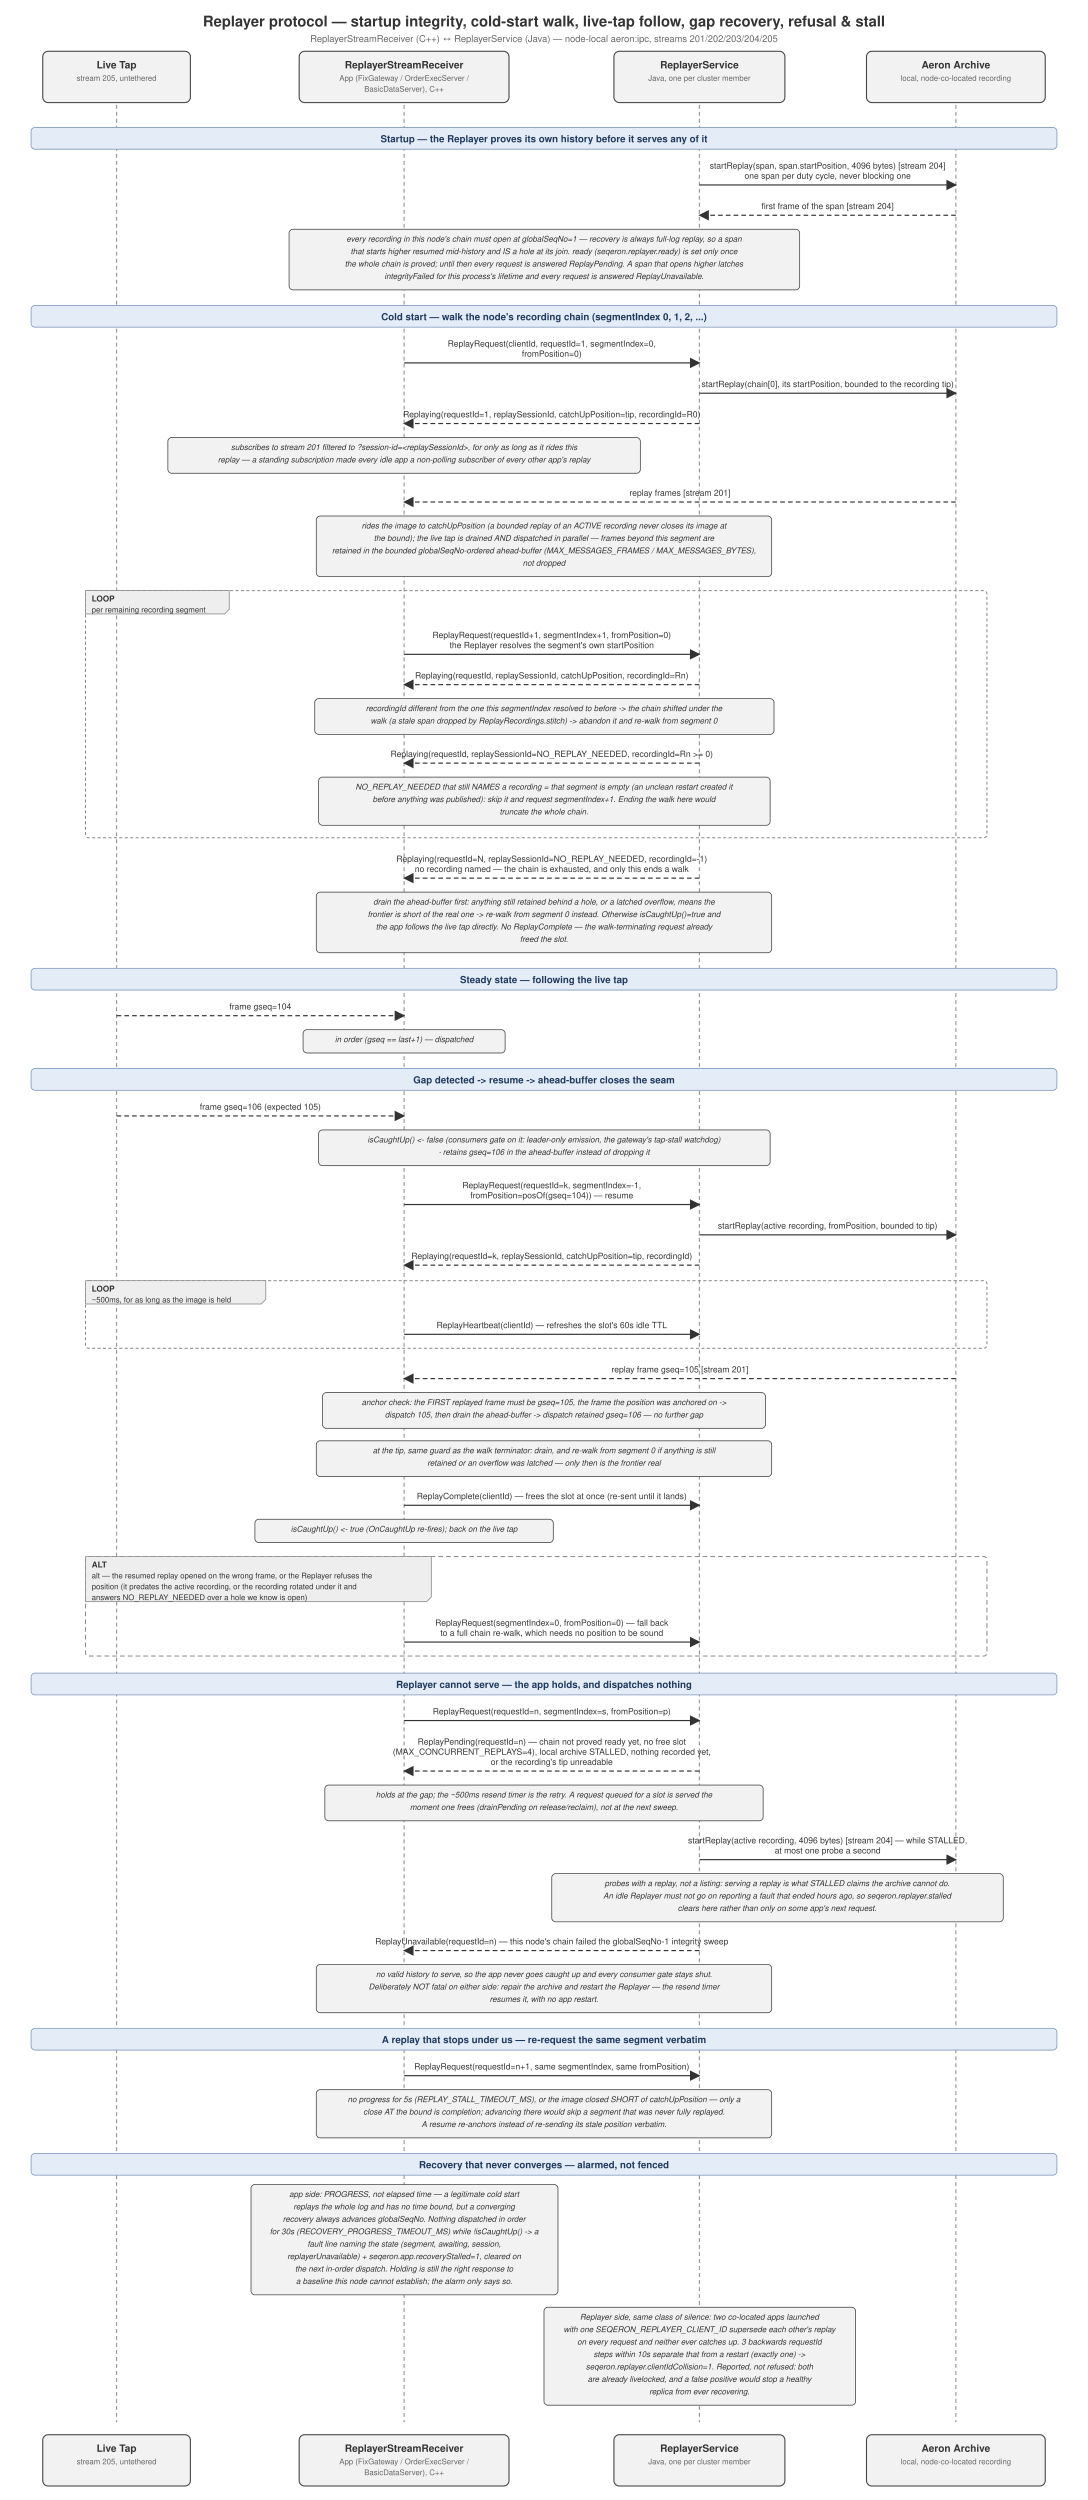
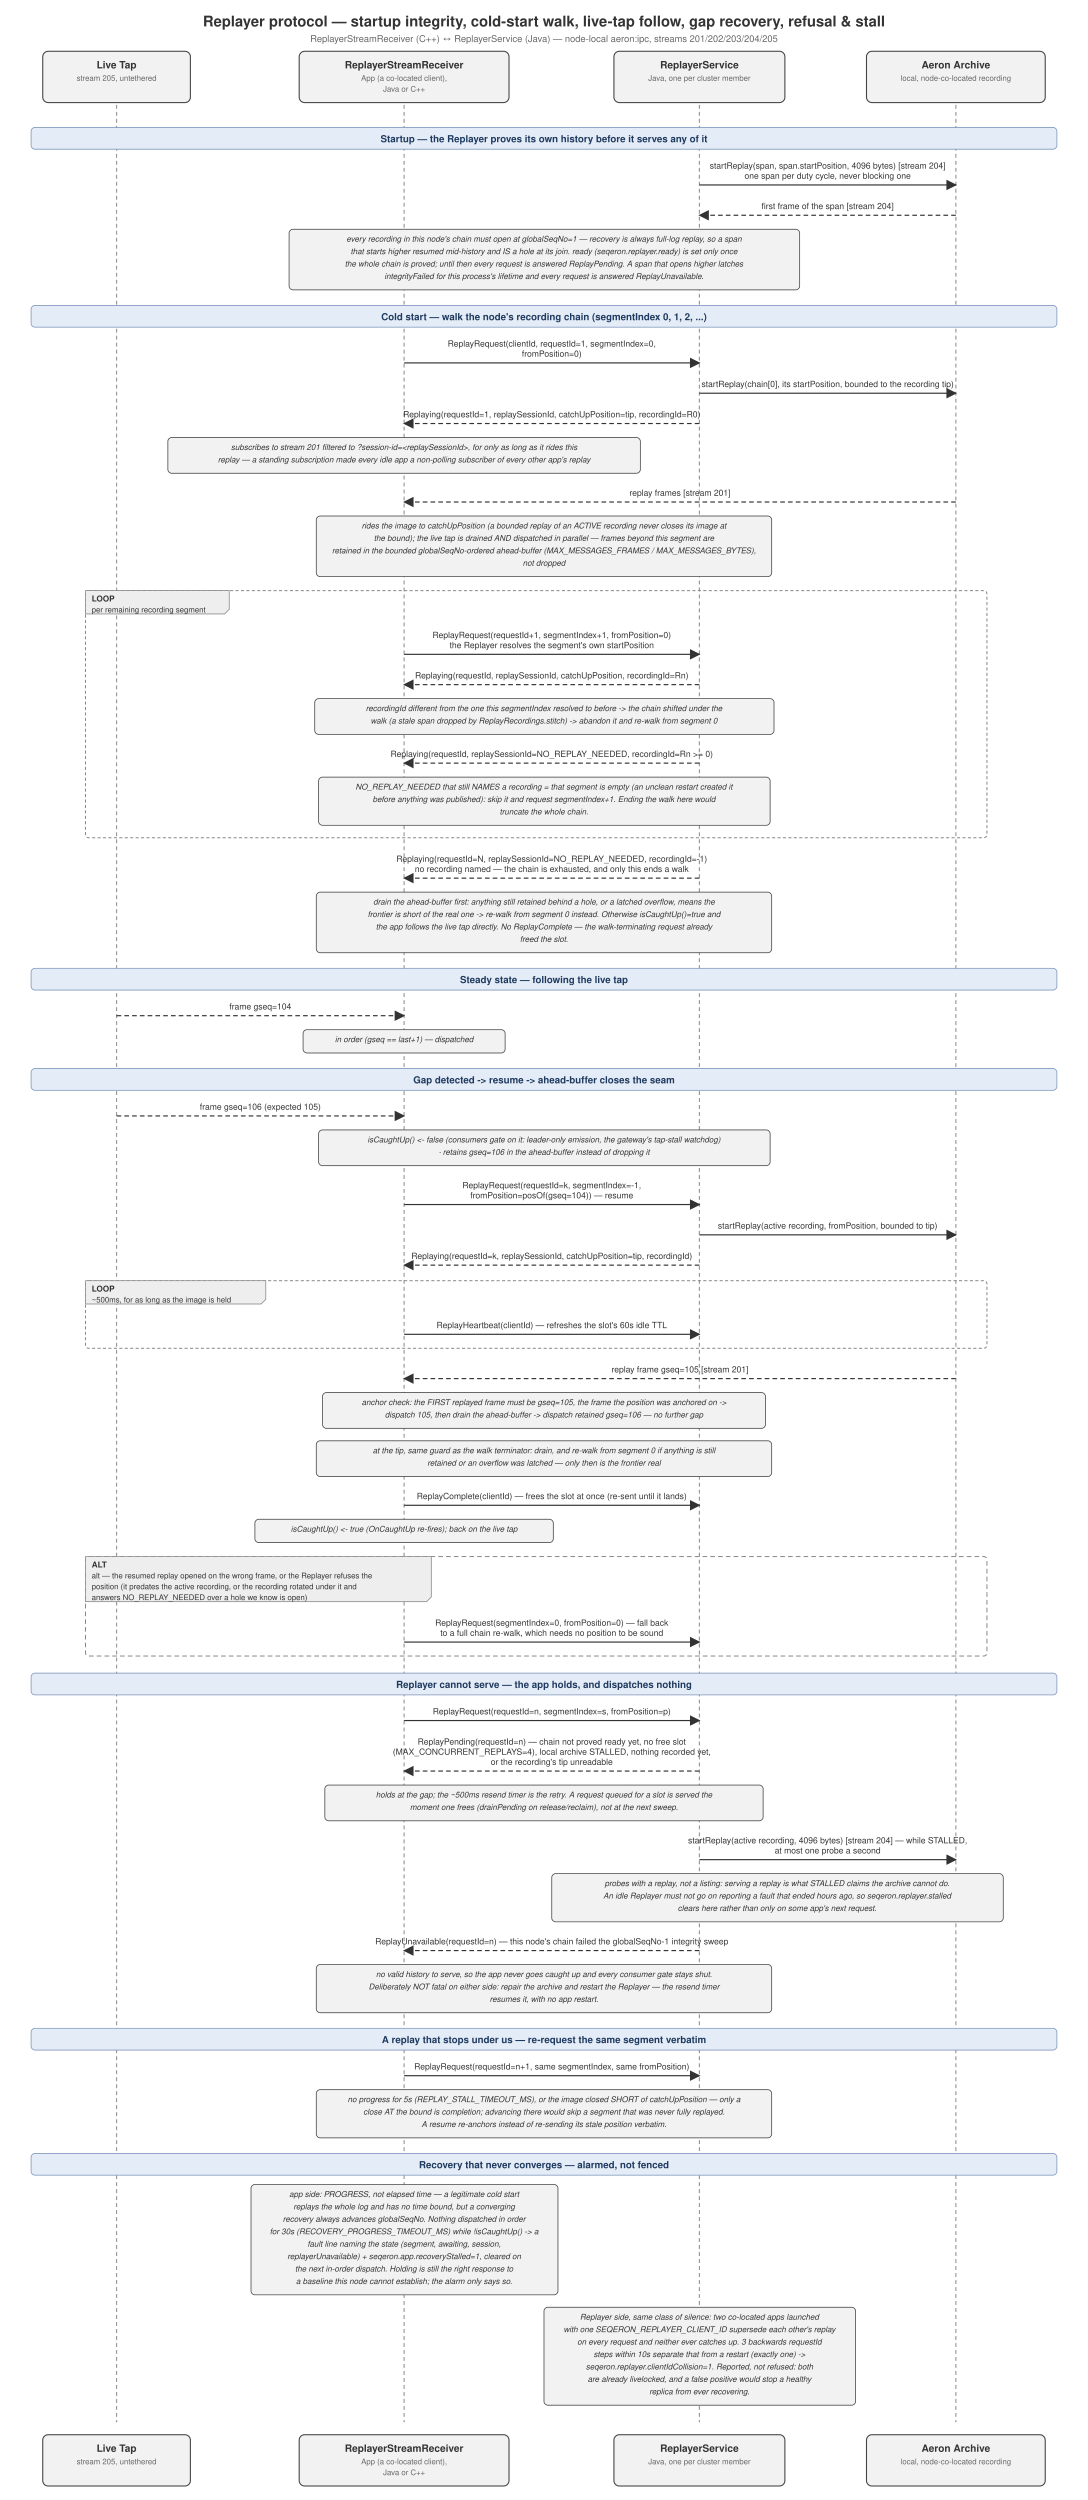
<svg xmlns="http://www.w3.org/2000/svg" width="1400" height="3217" viewBox="0 0 1400 3217" font-family="Helvetica, Arial, sans-serif">
  <rect x="0" y="0" width="1400" height="3217" fill="#ffffff" />
  <defs>
    <marker id="arrow" viewBox="0 0 10 10" refX="9" refY="5" markerWidth="9" markerHeight="9" orient="auto-start-reverse">
      <path d="M0,0 L10,5 L0,10 z" fill="#333333" />
    </marker>
  </defs>
  <text x="700" y="34" text-anchor="middle" font-size="19" font-weight="bold" fill="#333333">Replayer protocol — startup integrity, cold-start walk, live-tap follow, gap recovery, refusal &amp; stall</text>
  <text x="700" y="54" text-anchor="middle" font-size="12" fill="#666666">ReplayerStreamReceiver (C++) ↔ ReplayerService (Java) — node-local aeron:ipc, streams 201/202/203/204/205</text>
  <line x1="150" y1="126" x2="150" y2="3117" stroke="#999999" stroke-width="1.5" stroke-dasharray="5,4" />
  <line x1="520" y1="126" x2="520" y2="3117" stroke="#999999" stroke-width="1.5" stroke-dasharray="5,4" />
  <line x1="900" y1="126" x2="900" y2="3117" stroke="#999999" stroke-width="1.5" stroke-dasharray="5,4" />
  <line x1="1230" y1="126" x2="1230" y2="3117" stroke="#999999" stroke-width="1.5" stroke-dasharray="5,4" />
  <rect x="110" y="760" width="1160" height="318" fill="none" stroke="#888888" stroke-width="1.3" stroke-dasharray="4,3" rx="4" />
  <path d="M110,760 h185 v24 l-6,6 h-179 z" fill="#eeeeee" stroke="#888888" stroke-width="1" />
  <text x="118" y="774" font-size="10.5" font-weight="bold" fill="#333333">LOOP</text>
  <text x="118" y="788" font-size="10" fill="#333333">per remaining recording segment</text>
  <rect x="110" y="1648" width="1160" height="87" fill="none" stroke="#888888" stroke-width="1.3" stroke-dasharray="4,3" rx="4" />
  <path d="M110,1648 h232 v24 l-6,6 h-226 z" fill="#eeeeee" stroke="#888888" stroke-width="1" />
  <text x="118" y="1662" font-size="10.5" font-weight="bold" fill="#333333">LOOP</text>
  <text x="118" y="1676" font-size="10" fill="#333333">~500ms, for as long as the image is held</text>
  <rect x="110" y="2003" width="1160" height="128" fill="none" stroke="#888888" stroke-width="1.3" stroke-dasharray="6,4" rx="4" />
  <path d="M110,2003 h445 v52 l-6,6 h-439 z" fill="#eeeeee" stroke="#888888" stroke-width="1" />
  <text x="118" y="2017" font-size="10.5" font-weight="bold" fill="#333333">ALT</text>
  <text x="118" y="2031" font-size="10" fill="#333333">alt — the resumed replay opened on the wrong frame, or the Replayer refuses the</text>
  <text x="118" y="2045" font-size="10" fill="#333333">position (it predates the active recording, or the recording rotated under it and</text>
  <text x="118" y="2059" font-size="10" fill="#333333">answers NO_REPLAY_NEEDED over a hole we know is open)</text>
  <rect x="40" y="164" width="1320" height="28" rx="5" fill="#e4ecf7" stroke="#7a93b8" stroke-width="1" />
  <text x="700" y="183" text-anchor="middle" font-size="12.5" font-weight="bold" fill="#1f3a5f">Startup — the Replayer proves its own history before it serves any of it</text>
  <line x1="900" y1="238" x2="1230" y2="238" stroke="#333333" stroke-width="1.5" marker-end="url(#arrow)" />
  <text x="1065" y="217" text-anchor="middle" font-size="11" fill="#333333">startReplay(span, span.startPosition, 4096 bytes) [stream 204]</text>
  <text x="1065" y="230" text-anchor="middle" font-size="11" fill="#333333">one span per duty cycle, never blocking one</text>
  <line x1="1230" y1="277" x2="900" y2="277" stroke="#333333" stroke-width="1.5" stroke-dasharray="6,4" marker-end="url(#arrow)" />
  <text x="1065" y="269" text-anchor="middle" font-size="11" fill="#333333">first frame of the span [stream 204]</text>
  <rect x="372" y="295" width="657" height="78" rx="5" fill="#f2f2f2" stroke="#444444" stroke-width="1" />
  <text x="700" y="311" text-anchor="middle" font-size="10.3" font-style="italic" fill="#333333">every recording in this node's chain must open at globalSeqNo=1 — recovery is always full-log replay, so a span</text>
  <text x="700" y="327" text-anchor="middle" font-size="10.3" font-style="italic" fill="#333333">that starts higher resumed mid-history and IS a hole at its join. ready (seqeron.replayer.ready) is set only once</text>
  <text x="700" y="343" text-anchor="middle" font-size="10.3" font-style="italic" fill="#333333">the whole chain is proved; until then every request is answered ReplayPending. A span that opens higher latches</text>
  <text x="700" y="359" text-anchor="middle" font-size="10.3" font-style="italic" fill="#333333">integrityFailed for this process's lifetime and every request is answered ReplayUnavailable.</text>
  <rect x="40" y="393" width="1320" height="28" rx="5" fill="#e4ecf7" stroke="#7a93b8" stroke-width="1" />
  <text x="700" y="412" text-anchor="middle" font-size="12.5" font-weight="bold" fill="#1f3a5f">Cold start — walk the node's recording chain (segmentIndex 0, 1, 2, ...)</text>
  <line x1="520" y1="467" x2="900" y2="467" stroke="#333333" stroke-width="1.5" marker-end="url(#arrow)" />
  <text x="710" y="446" text-anchor="middle" font-size="11" fill="#333333">ReplayRequest(clientId, requestId=1, segmentIndex=0,</text>
  <text x="710" y="459" text-anchor="middle" font-size="11" fill="#333333">fromPosition=0)</text>
  <line x1="900" y1="506" x2="1230" y2="506" stroke="#333333" stroke-width="1.5" marker-end="url(#arrow)" />
  <text x="1065" y="498" text-anchor="middle" font-size="11" fill="#333333">startReplay(chain[0], its startPosition, bounded to the recording tip)</text>
  <line x1="900" y1="545" x2="520" y2="545" stroke="#333333" stroke-width="1.5" stroke-dasharray="6,4" marker-end="url(#arrow)" />
  <text x="710" y="537" text-anchor="middle" font-size="11" fill="#333333">Replaying(requestId=1, replaySessionId, catchUpPosition=tip, recordingId=R0)</text>
  <rect x="216" y="563" width="608" height="46" rx="5" fill="#f2f2f2" stroke="#444444" stroke-width="1" />
  <text x="520" y="579" text-anchor="middle" font-size="10.3" font-style="italic" fill="#333333">subscribes to stream 201 filtered to ?session-id=&lt;replaySessionId&gt;, for only as long as it rides this</text>
  <text x="520" y="595" text-anchor="middle" font-size="10.3" font-style="italic" fill="#333333">replay — a standing subscription made every idle app a non-polling subscriber of every other app's replay</text>
  <line x1="1230" y1="646" x2="520" y2="646" stroke="#333333" stroke-width="1.5" stroke-dasharray="6,4" marker-end="url(#arrow)" />
  <text x="875" y="638" text-anchor="middle" font-size="11" fill="#333333">replay frames [stream 201]</text>
  <rect x="407" y="664" width="586" height="78" rx="5" fill="#f2f2f2" stroke="#444444" stroke-width="1" />
  <text x="700" y="680" text-anchor="middle" font-size="10.3" font-style="italic" fill="#333333">rides the image to catchUpPosition (a bounded replay of an ACTIVE recording never closes its image at</text>
  <text x="700" y="696" text-anchor="middle" font-size="10.3" font-style="italic" fill="#333333">the bound); the live tap is drained AND dispatched in parallel — frames beyond this segment are</text>
  <text x="700" y="712" text-anchor="middle" font-size="10.3" font-style="italic" fill="#333333">retained in the bounded globalSeqNo-ordered ahead-buffer (MAX_MESSAGES_FRAMES / MAX_MESSAGES_BYTES),</text>
  <text x="700" y="728" text-anchor="middle" font-size="10.3" font-style="italic" fill="#333333">not dropped</text>
  <line x1="520" y1="842" x2="900" y2="842" stroke="#333333" stroke-width="1.5" marker-end="url(#arrow)" />
  <text x="710" y="821" text-anchor="middle" font-size="11" fill="#333333">ReplayRequest(requestId+1, segmentIndex+1, fromPosition=0)</text>
  <text x="710" y="834" text-anchor="middle" font-size="11" fill="#333333">the Replayer resolves the segment's own startPosition</text>
  <line x1="900" y1="881" x2="520" y2="881" stroke="#333333" stroke-width="1.5" stroke-dasharray="6,4" marker-end="url(#arrow)" />
  <text x="710" y="873" text-anchor="middle" font-size="11" fill="#333333">Replaying(requestId, replaySessionId, catchUpPosition, recordingId=Rn)</text>
  <rect x="405" y="899" width="591" height="46" rx="5" fill="#f2f2f2" stroke="#444444" stroke-width="1" />
  <text x="700" y="915" text-anchor="middle" font-size="10.3" font-style="italic" fill="#333333">recordingId different from the one this segmentIndex resolved to before -&gt; the chain shifted under the</text>
  <text x="700" y="931" text-anchor="middle" font-size="10.3" font-style="italic" fill="#333333">walk (a stale span dropped by ReplayRecordings.stitch) -&gt; abandon it and re-walk from segment 0</text>
  <line x1="900" y1="982" x2="520" y2="982" stroke="#333333" stroke-width="1.5" stroke-dasharray="6,4" marker-end="url(#arrow)" />
  <text x="710" y="974" text-anchor="middle" font-size="11" fill="#333333">Replaying(requestId, replaySessionId=NO_REPLAY_NEEDED, recordingId=Rn &gt;= 0)</text>
  <rect x="410" y="1000" width="581" height="62" rx="5" fill="#f2f2f2" stroke="#444444" stroke-width="1" />
  <text x="700" y="1016" text-anchor="middle" font-size="10.3" font-style="italic" fill="#333333">NO_REPLAY_NEEDED that still NAMES a recording = that segment is empty (an unclean restart created it</text>
  <text x="700" y="1032" text-anchor="middle" font-size="10.3" font-style="italic" fill="#333333">before anything was published): skip it and request segmentIndex+1. Ending the walk here would</text>
  <text x="700" y="1048" text-anchor="middle" font-size="10.3" font-style="italic" fill="#333333">truncate the whole chain.</text>
  <line x1="900" y1="1130" x2="520" y2="1130" stroke="#333333" stroke-width="1.5" stroke-dasharray="6,4" marker-end="url(#arrow)" />
  <text x="710" y="1109" text-anchor="middle" font-size="11" fill="#333333">Replaying(requestId=N, replaySessionId=NO_REPLAY_NEEDED, recordingId=-1)</text>
  <text x="710" y="1122" text-anchor="middle" font-size="11" fill="#333333">no recording named — the chain is exhausted, and only this ends a walk</text>
  <rect x="407" y="1148" width="586" height="78" rx="5" fill="#f2f2f2" stroke="#444444" stroke-width="1" />
  <text x="700" y="1164" text-anchor="middle" font-size="10.3" font-style="italic" fill="#333333">drain the ahead-buffer first: anything still retained behind a hole, or a latched overflow, means the</text>
  <text x="700" y="1180" text-anchor="middle" font-size="10.3" font-style="italic" fill="#333333">frontier is short of the real one -&gt; re-walk from segment 0 instead. Otherwise isCaughtUp()=true and</text>
  <text x="700" y="1196" text-anchor="middle" font-size="10.3" font-style="italic" fill="#333333">the app follows the live tap directly. No ReplayComplete — the walk-terminating request already</text>
  <text x="700" y="1212" text-anchor="middle" font-size="10.3" font-style="italic" fill="#333333">freed the slot.</text>
  <rect x="40" y="1246" width="1320" height="28" rx="5" fill="#e4ecf7" stroke="#7a93b8" stroke-width="1" />
  <text x="700" y="1265" text-anchor="middle" font-size="12.5" font-weight="bold" fill="#1f3a5f">Steady state — following the live tap</text>
  <line x1="150" y1="1307" x2="520" y2="1307" stroke="#333333" stroke-width="1.5" stroke-dasharray="6,4" marker-end="url(#arrow)" />
  <text x="335" y="1299" text-anchor="middle" font-size="11" fill="#333333">frame gseq=104</text>
  <rect x="390" y="1325" width="260" height="30" rx="5" fill="#f2f2f2" stroke="#444444" stroke-width="1" />
  <text x="520" y="1341" text-anchor="middle" font-size="10.3" font-style="italic" fill="#333333">in order (gseq == last+1) — dispatched</text>
  <rect x="40" y="1375" width="1320" height="28" rx="5" fill="#e4ecf7" stroke="#7a93b8" stroke-width="1" />
  <text x="700" y="1394" text-anchor="middle" font-size="12.5" font-weight="bold" fill="#1f3a5f">Gap detected -&gt; resume -&gt; ahead-buffer closes the seam</text>
  <line x1="150" y1="1436" x2="520" y2="1436" stroke="#333333" stroke-width="1.5" stroke-dasharray="6,4" marker-end="url(#arrow)" />
  <text x="335" y="1428" text-anchor="middle" font-size="11" fill="#333333">frame gseq=106 (expected 105)</text>
  <rect x="410" y="1454" width="581" height="46" rx="5" fill="#f2f2f2" stroke="#444444" stroke-width="1" />
  <text x="700" y="1470" text-anchor="middle" font-size="10.3" font-style="italic" fill="#333333">isCaughtUp() &lt;- false (consumers gate on it: leader-only emission, the gateway's tap-stall watchdog)</text>
  <text x="700" y="1486" text-anchor="middle" font-size="10.3" font-style="italic" fill="#333333">· retains gseq=106 in the ahead-buffer instead of dropping it</text>
  <line x1="520" y1="1550" x2="900" y2="1550" stroke="#333333" stroke-width="1.5" marker-end="url(#arrow)" />
  <text x="710" y="1529" text-anchor="middle" font-size="11" fill="#333333">ReplayRequest(requestId=k, segmentIndex=-1,</text>
  <text x="710" y="1542" text-anchor="middle" font-size="11" fill="#333333">fromPosition=posOf(gseq=104)) — resume</text>
  <line x1="900" y1="1589" x2="1230" y2="1589" stroke="#333333" stroke-width="1.5" marker-end="url(#arrow)" />
  <text x="1065" y="1581" text-anchor="middle" font-size="11" fill="#333333">startReplay(active recording, fromPosition, bounded to tip)</text>
  <line x1="900" y1="1628" x2="520" y2="1628" stroke="#333333" stroke-width="1.5" stroke-dasharray="6,4" marker-end="url(#arrow)" />
  <text x="710" y="1620" text-anchor="middle" font-size="11" fill="#333333">Replaying(requestId=k, replaySessionId, catchUpPosition=tip, recordingId)</text>
  <line x1="520" y1="1717" x2="900" y2="1717" stroke="#333333" stroke-width="1.5" marker-end="url(#arrow)" />
  <text x="710" y="1709" text-anchor="middle" font-size="11" fill="#333333">ReplayHeartbeat(clientId) — refreshes the slot's 60s idle TTL</text>
  <line x1="1230" y1="1774" x2="520" y2="1774" stroke="#333333" stroke-width="1.5" stroke-dasharray="6,4" marker-end="url(#arrow)" />
  <text x="875" y="1766" text-anchor="middle" font-size="11" fill="#333333">replay frame gseq=105 [stream 201]</text>
  <rect x="415" y="1792" width="570" height="46" rx="5" fill="#f2f2f2" stroke="#444444" stroke-width="1" />
  <text x="700" y="1808" text-anchor="middle" font-size="10.3" font-style="italic" fill="#333333">anchor check: the FIRST replayed frame must be gseq=105, the frame the position was anchored on -&gt;</text>
  <text x="700" y="1824" text-anchor="middle" font-size="10.3" font-style="italic" fill="#333333">dispatch 105, then drain the ahead-buffer -&gt; dispatch retained gseq=106 — no further gap</text>
  <rect x="407" y="1854" width="586" height="46" rx="5" fill="#f2f2f2" stroke="#444444" stroke-width="1" />
  <text x="700" y="1870" text-anchor="middle" font-size="10.3" font-style="italic" fill="#333333">at the tip, same guard as the walk terminator: drain, and re-walk from segment 0 if anything is still</text>
  <text x="700" y="1886" text-anchor="middle" font-size="10.3" font-style="italic" fill="#333333">retained or an overflow was latched — only then is the frontier real</text>
  <line x1="520" y1="1937" x2="900" y2="1937" stroke="#333333" stroke-width="1.5" marker-end="url(#arrow)" />
  <text x="710" y="1929" text-anchor="middle" font-size="11" fill="#333333">ReplayComplete(clientId) — frees the slot at once (re-sent until it lands)</text>
  <rect x="328" y="1955" width="384" height="30" rx="5" fill="#f2f2f2" stroke="#444444" stroke-width="1" />
  <text x="520" y="1971" text-anchor="middle" font-size="10.3" font-style="italic" fill="#333333">isCaughtUp() &lt;- true (OnCaughtUp re-fires); back on the live tap</text>
  <line x1="520" y1="2113" x2="900" y2="2113" stroke="#333333" stroke-width="1.5" marker-end="url(#arrow)" />
  <text x="710" y="2092" text-anchor="middle" font-size="11" fill="#333333">ReplayRequest(segmentIndex=0, fromPosition=0) — fall back</text>
  <text x="710" y="2105" text-anchor="middle" font-size="11" fill="#333333">to a full chain re-walk, which needs no position to be sound</text>
  <rect x="40" y="2153" width="1320" height="28" rx="5" fill="#e4ecf7" stroke="#7a93b8" stroke-width="1" />
  <text x="700" y="2172" text-anchor="middle" font-size="12.5" font-weight="bold" fill="#1f3a5f">Replayer cannot serve — the app holds, and dispatches nothing</text>
  <line x1="520" y1="2214" x2="900" y2="2214" stroke="#333333" stroke-width="1.5" marker-end="url(#arrow)" />
  <text x="710" y="2206" text-anchor="middle" font-size="11" fill="#333333">ReplayRequest(requestId=n, segmentIndex=s, fromPosition=p)</text>
  <line x1="900" y1="2279" x2="520" y2="2279" stroke="#333333" stroke-width="1.5" stroke-dasharray="6,4" marker-end="url(#arrow)" />
  <text x="710" y="2245" text-anchor="middle" font-size="11" fill="#333333">ReplayPending(requestId=n) — chain not proved ready yet, no free slot</text>
  <text x="710" y="2258" text-anchor="middle" font-size="11" fill="#333333">(MAX_CONCURRENT_REPLAYS=4), local archive STALLED, nothing recorded yet,</text>
  <text x="710" y="2271" text-anchor="middle" font-size="11" fill="#333333">or the recording's tip unreadable</text>
  <rect x="418" y="2297" width="564" height="46" rx="5" fill="#f2f2f2" stroke="#444444" stroke-width="1" />
  <text x="700" y="2313" text-anchor="middle" font-size="10.3" font-style="italic" fill="#333333">holds at the gap; the ~500ms resend timer is the retry. A request queued for a slot is served the</text>
  <text x="700" y="2329" text-anchor="middle" font-size="10.3" font-style="italic" fill="#333333">moment one frees (drainPending on release/reclaim), not at the next sweep.</text>
  <line x1="900" y1="2393" x2="1230" y2="2393" stroke="#333333" stroke-width="1.5" marker-end="url(#arrow)" />
  <text x="1065" y="2372" text-anchor="middle" font-size="11" fill="#333333">startReplay(active recording, 4096 bytes) [stream 204] — while STALLED,</text>
  <text x="1065" y="2385" text-anchor="middle" font-size="11" fill="#333333">at most one probe a second</text>
  <rect x="710" y="2411" width="581" height="62" rx="5" fill="#f2f2f2" stroke="#444444" stroke-width="1" />
  <text x="1000" y="2427" text-anchor="middle" font-size="10.3" font-style="italic" fill="#333333">probes with a replay, not a listing: serving a replay is what STALLED claims the archive cannot do.</text>
  <text x="1000" y="2443" text-anchor="middle" font-size="10.3" font-style="italic" fill="#333333">An idle Replayer must not go on reporting a fault that ended hours ago, so seqeron.replayer.stalled</text>
  <text x="1000" y="2459" text-anchor="middle" font-size="10.3" font-style="italic" fill="#333333">clears here rather than only on some app's next request.</text>
  <line x1="900" y1="2510" x2="520" y2="2510" stroke="#333333" stroke-width="1.5" stroke-dasharray="6,4" marker-end="url(#arrow)" />
  <text x="710" y="2502" text-anchor="middle" font-size="11" fill="#333333">ReplayUnavailable(requestId=n) — this node's chain failed the globalSeqNo-1 integrity sweep</text>
  <rect x="407" y="2528" width="586" height="62" rx="5" fill="#f2f2f2" stroke="#444444" stroke-width="1" />
  <text x="700" y="2544" text-anchor="middle" font-size="10.3" font-style="italic" fill="#333333">no valid history to serve, so the app never goes caught up and every consumer gate stays shut.</text>
  <text x="700" y="2560" text-anchor="middle" font-size="10.3" font-style="italic" fill="#333333">Deliberately NOT fatal on either side: repair the archive and restart the Replayer — the resend timer</text>
  <text x="700" y="2576" text-anchor="middle" font-size="10.3" font-style="italic" fill="#333333">resumes it, with no app restart.</text>
  <rect x="40" y="2610" width="1320" height="28" rx="5" fill="#e4ecf7" stroke="#7a93b8" stroke-width="1" />
  <text x="700" y="2629" text-anchor="middle" font-size="12.5" font-weight="bold" fill="#1f3a5f">A replay that stops under us — re-request the same segment verbatim</text>
  <line x1="520" y1="2671" x2="900" y2="2671" stroke="#333333" stroke-width="1.5" marker-end="url(#arrow)" />
  <text x="710" y="2663" text-anchor="middle" font-size="11" fill="#333333">ReplayRequest(requestId=n+1, same segmentIndex, same fromPosition)</text>
  <rect x="407" y="2689" width="586" height="62" rx="5" fill="#f2f2f2" stroke="#444444" stroke-width="1" />
  <text x="700" y="2705" text-anchor="middle" font-size="10.3" font-style="italic" fill="#333333">no progress for 5s (REPLAY_STALL_TIMEOUT_MS), or the image closed SHORT of catchUpPosition — only a</text>
  <text x="700" y="2721" text-anchor="middle" font-size="10.3" font-style="italic" fill="#333333">close AT the bound is completion; advancing there would skip a segment that was never fully replayed.</text>
  <text x="700" y="2737" text-anchor="middle" font-size="10.3" font-style="italic" fill="#333333">A resume re-anchors instead of re-sending its stale position verbatim.</text>
  <rect x="40" y="2771" width="1320" height="28" rx="5" fill="#e4ecf7" stroke="#7a93b8" stroke-width="1" />
  <text x="700" y="2790" text-anchor="middle" font-size="12.5" font-weight="bold" fill="#1f3a5f">Recovery that never converges — alarmed, not fenced</text>
  <rect x="323" y="2811" width="395" height="142" rx="5" fill="#f2f2f2" stroke="#444444" stroke-width="1" />
  <text x="520" y="2827" text-anchor="middle" font-size="10.3" font-style="italic" fill="#333333">app side: PROGRESS, not elapsed time — a legitimate cold start</text>
  <text x="520" y="2843" text-anchor="middle" font-size="10.3" font-style="italic" fill="#333333">replays the whole log and has no time bound, but a converging</text>
  <text x="520" y="2859" text-anchor="middle" font-size="10.3" font-style="italic" fill="#333333">recovery always advances globalSeqNo. Nothing dispatched in order</text>
  <text x="520" y="2875" text-anchor="middle" font-size="10.3" font-style="italic" fill="#333333">for 30s (RECOVERY_PROGRESS_TIMEOUT_MS) while !isCaughtUp() -&gt; a</text>
  <text x="520" y="2891" text-anchor="middle" font-size="10.3" font-style="italic" fill="#333333">fault line naming the state (segment, awaiting, session,</text>
  <text x="520" y="2907" text-anchor="middle" font-size="10.3" font-style="italic" fill="#333333">replayerUnavailable) + seqeron.app.recoveryStalled=1, cleared on</text>
  <text x="520" y="2923" text-anchor="middle" font-size="10.3" font-style="italic" fill="#333333">the next in-order dispatch. Holding is still the right response to</text>
  <text x="520" y="2939" text-anchor="middle" font-size="10.3" font-style="italic" fill="#333333">a baseline this node cannot establish; the alarm only says so.</text>
  <rect x="700" y="2969" width="401" height="126" rx="5" fill="#f2f2f2" stroke="#444444" stroke-width="1" />
  <text x="900" y="2985" text-anchor="middle" font-size="10.3" font-style="italic" fill="#333333">Replayer side, same class of silence: two co-located apps launched</text>
  <text x="900" y="3001" text-anchor="middle" font-size="10.3" font-style="italic" fill="#333333">with one SEQERON_REPLAYER_CLIENT_ID supersede each other's replay</text>
  <text x="900" y="3017" text-anchor="middle" font-size="10.3" font-style="italic" fill="#333333">on every request and neither ever catches up. 3 backwards requestId</text>
  <text x="900" y="3033" text-anchor="middle" font-size="10.3" font-style="italic" fill="#333333">steps within 10s separate that from a restart (exactly one) -&gt;</text>
  <text x="900" y="3049" text-anchor="middle" font-size="10.3" font-style="italic" fill="#333333">seqeron.replayer.clientIdCollision=1. Reported, not refused: both</text>
  <text x="900" y="3065" text-anchor="middle" font-size="10.3" font-style="italic" fill="#333333">are already livelocked, and a false positive would stop a healthy</text>
  <text x="900" y="3081" text-anchor="middle" font-size="10.3" font-style="italic" fill="#333333">replica from ever recovering.</text>
  <rect x="55" y="66" width="190" height="66" rx="7" fill="#f2f2f2" stroke="#444444" stroke-width="1.4" />
  <text x="150" y="88" text-anchor="middle" font-size="13" font-weight="bold" fill="#333333">Live Tap</text>
  <text x="150" y="104" text-anchor="middle" font-size="10" fill="#666666">stream 205, untethered</text>
  <rect x="55" y="3133" width="190" height="66" rx="7" fill="#f2f2f2" stroke="#444444" stroke-width="1.4" />
  <text x="150" y="3155" text-anchor="middle" font-size="13" font-weight="bold" fill="#333333">Live Tap</text>
  <text x="150" y="3171" text-anchor="middle" font-size="10" fill="#666666">stream 205, untethered</text>
  <rect x="385" y="66" width="270" height="66" rx="7" fill="#f2f2f2" stroke="#444444" stroke-width="1.4" />
  <text x="520" y="88" text-anchor="middle" font-size="13" font-weight="bold" fill="#333333">ReplayerStreamReceiver</text>
-   <text x="520" y="104" text-anchor="middle" font-size="10" fill="#666666">App (FixGateway / OrderExecServer /</text>
-   <text x="520" y="118" text-anchor="middle" font-size="10" fill="#666666">BasicDataServer), C++</text>
+   <text x="520" y="104" text-anchor="middle" font-size="10" fill="#666666">App (a co-located client),</text>
+   <text x="520" y="118" text-anchor="middle" font-size="10" fill="#666666">Java or C++</text>
  <rect x="385" y="3133" width="270" height="66" rx="7" fill="#f2f2f2" stroke="#444444" stroke-width="1.4" />
  <text x="520" y="3155" text-anchor="middle" font-size="13" font-weight="bold" fill="#333333">ReplayerStreamReceiver</text>
-   <text x="520" y="3171" text-anchor="middle" font-size="10" fill="#666666">App (FixGateway / OrderExecServer /</text>
-   <text x="520" y="3185" text-anchor="middle" font-size="10" fill="#666666">BasicDataServer), C++</text>
+   <text x="520" y="3171" text-anchor="middle" font-size="10" fill="#666666">App (a co-located client),</text>
+   <text x="520" y="3185" text-anchor="middle" font-size="10" fill="#666666">Java or C++</text>
  <rect x="790" y="66" width="220" height="66" rx="7" fill="#f2f2f2" stroke="#444444" stroke-width="1.4" />
  <text x="900" y="88" text-anchor="middle" font-size="13" font-weight="bold" fill="#333333">ReplayerService</text>
  <text x="900" y="104" text-anchor="middle" font-size="10" fill="#666666">Java, one per cluster member</text>
  <rect x="790" y="3133" width="220" height="66" rx="7" fill="#f2f2f2" stroke="#444444" stroke-width="1.4" />
  <text x="900" y="3155" text-anchor="middle" font-size="13" font-weight="bold" fill="#333333">ReplayerService</text>
  <text x="900" y="3171" text-anchor="middle" font-size="10" fill="#666666">Java, one per cluster member</text>
  <rect x="1115" y="66" width="230" height="66" rx="7" fill="#f2f2f2" stroke="#444444" stroke-width="1.4" />
  <text x="1230" y="88" text-anchor="middle" font-size="13" font-weight="bold" fill="#333333">Aeron Archive</text>
  <text x="1230" y="104" text-anchor="middle" font-size="10" fill="#666666">local, node-co-located recording</text>
  <rect x="1115" y="3133" width="230" height="66" rx="7" fill="#f2f2f2" stroke="#444444" stroke-width="1.4" />
  <text x="1230" y="3155" text-anchor="middle" font-size="13" font-weight="bold" fill="#333333">Aeron Archive</text>
  <text x="1230" y="3171" text-anchor="middle" font-size="10" fill="#666666">local, node-co-located recording</text>
</svg>
